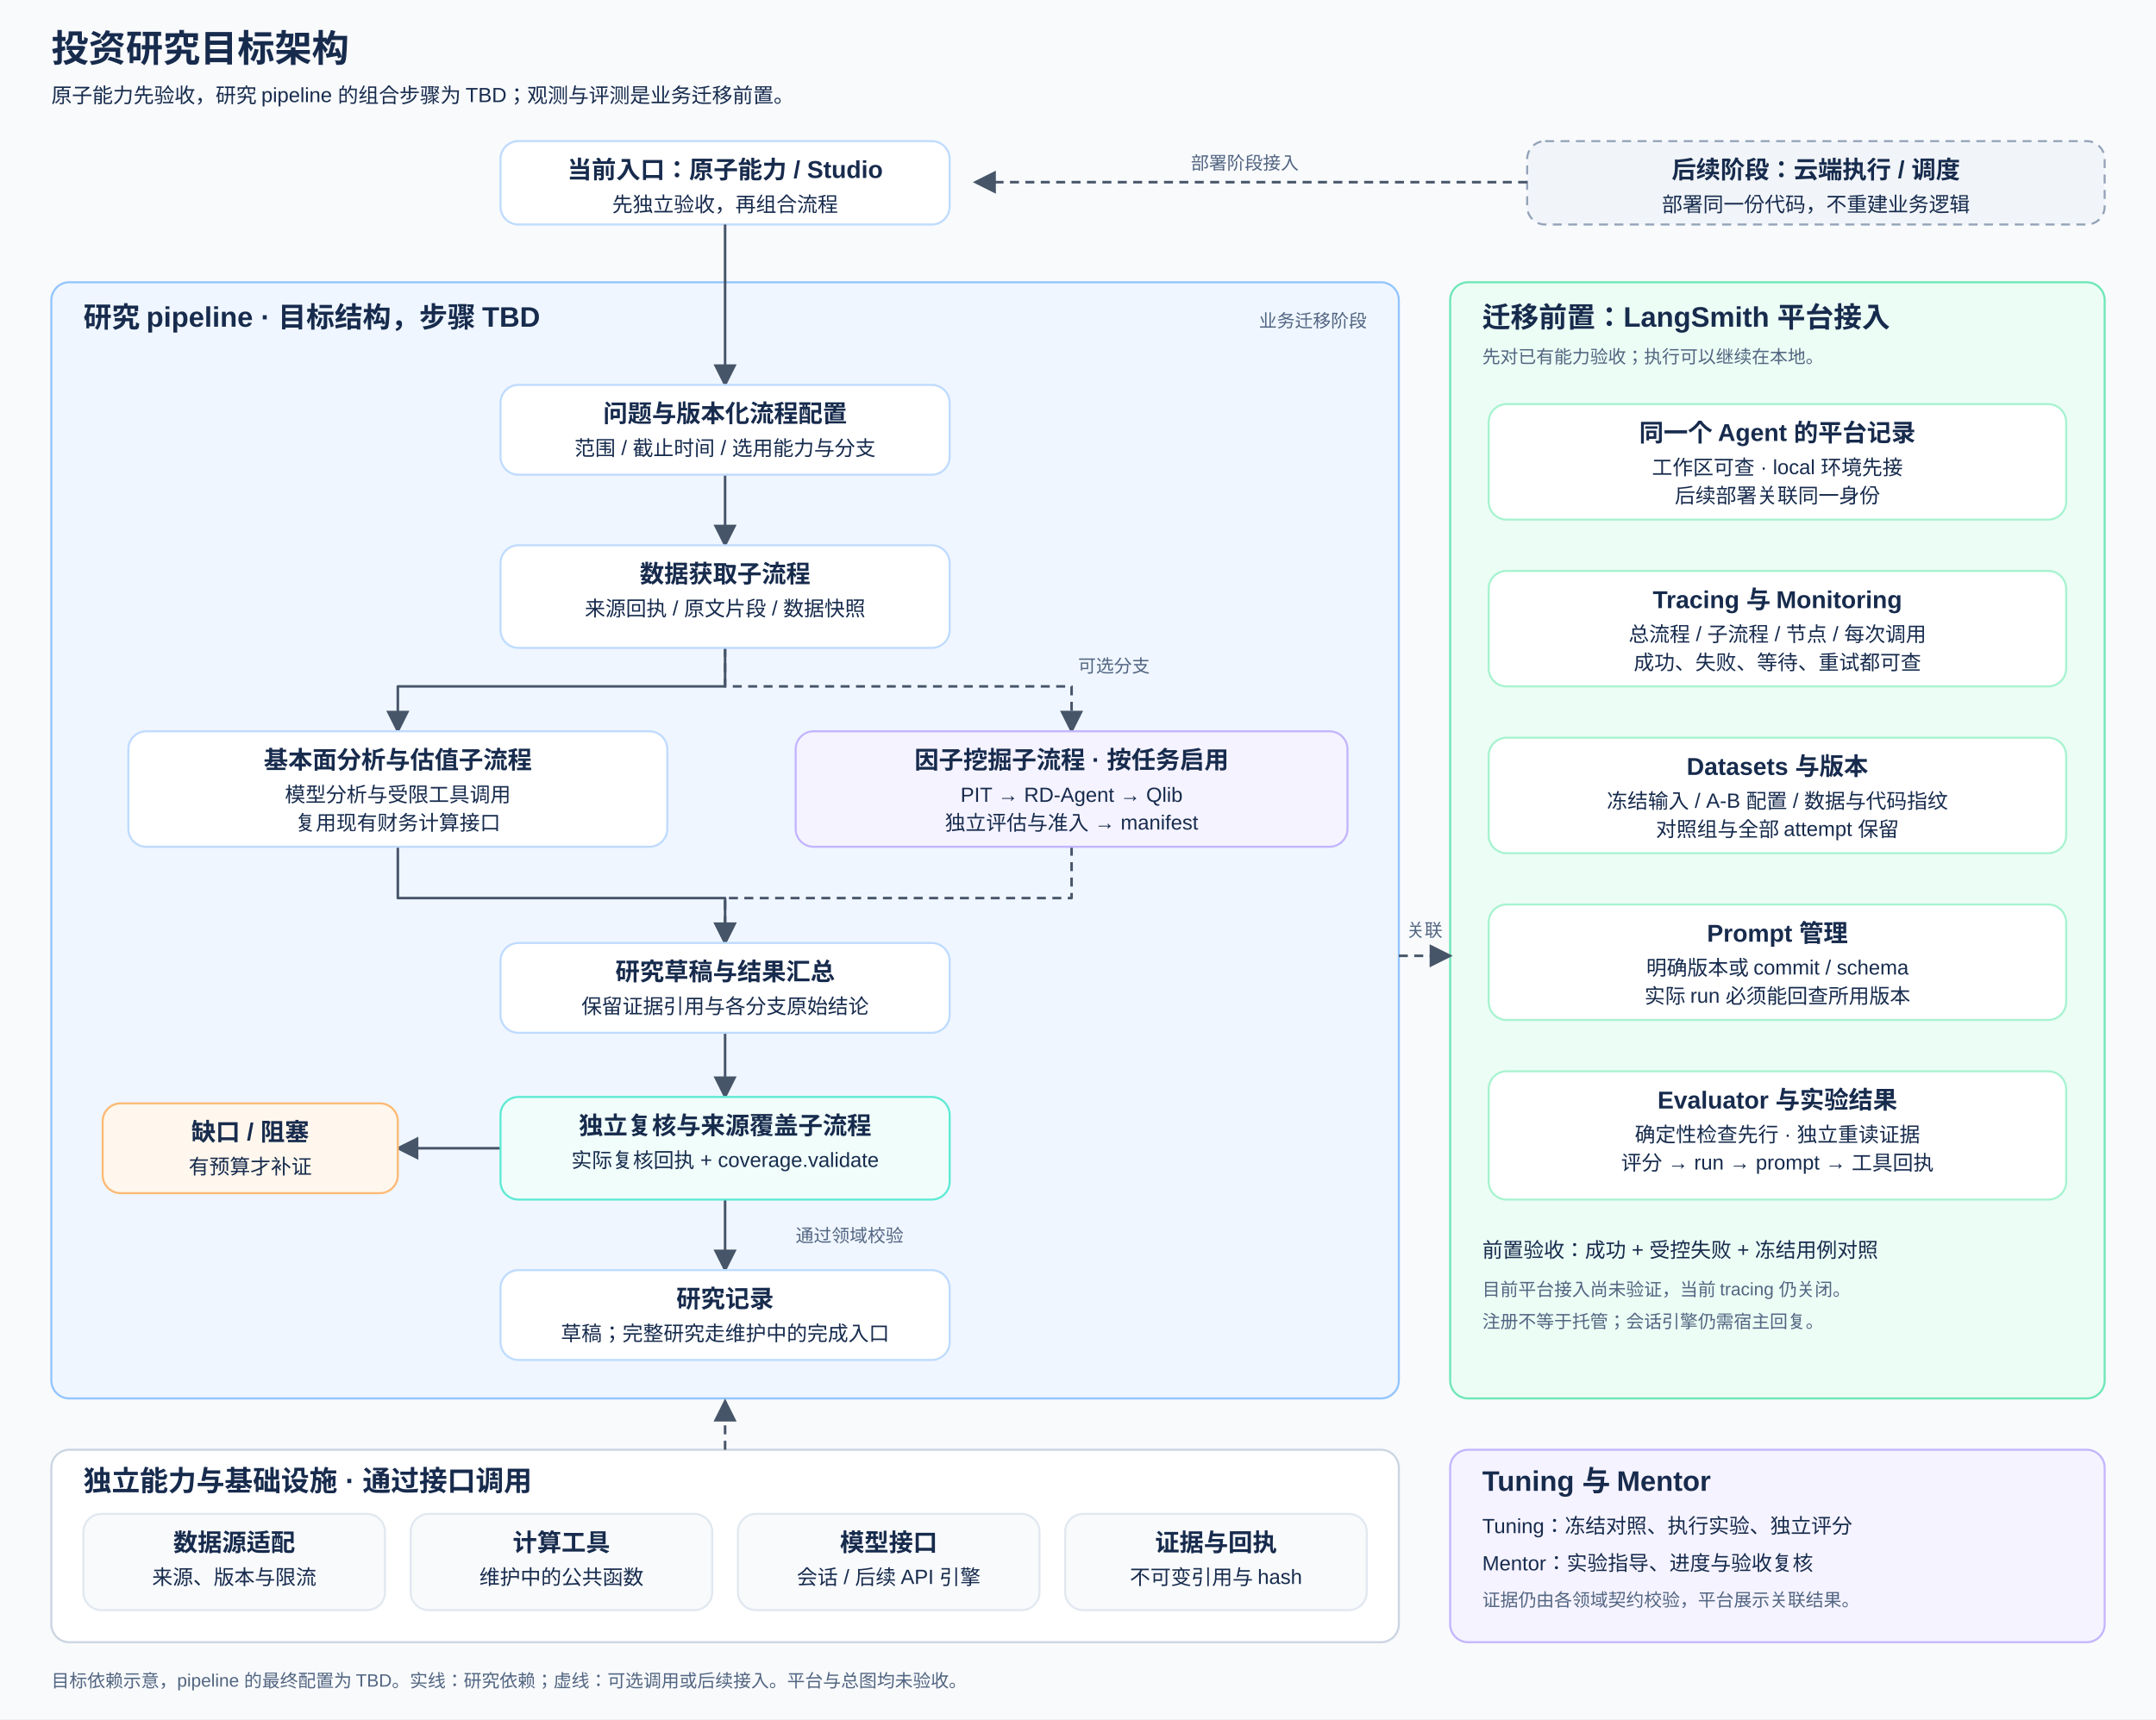
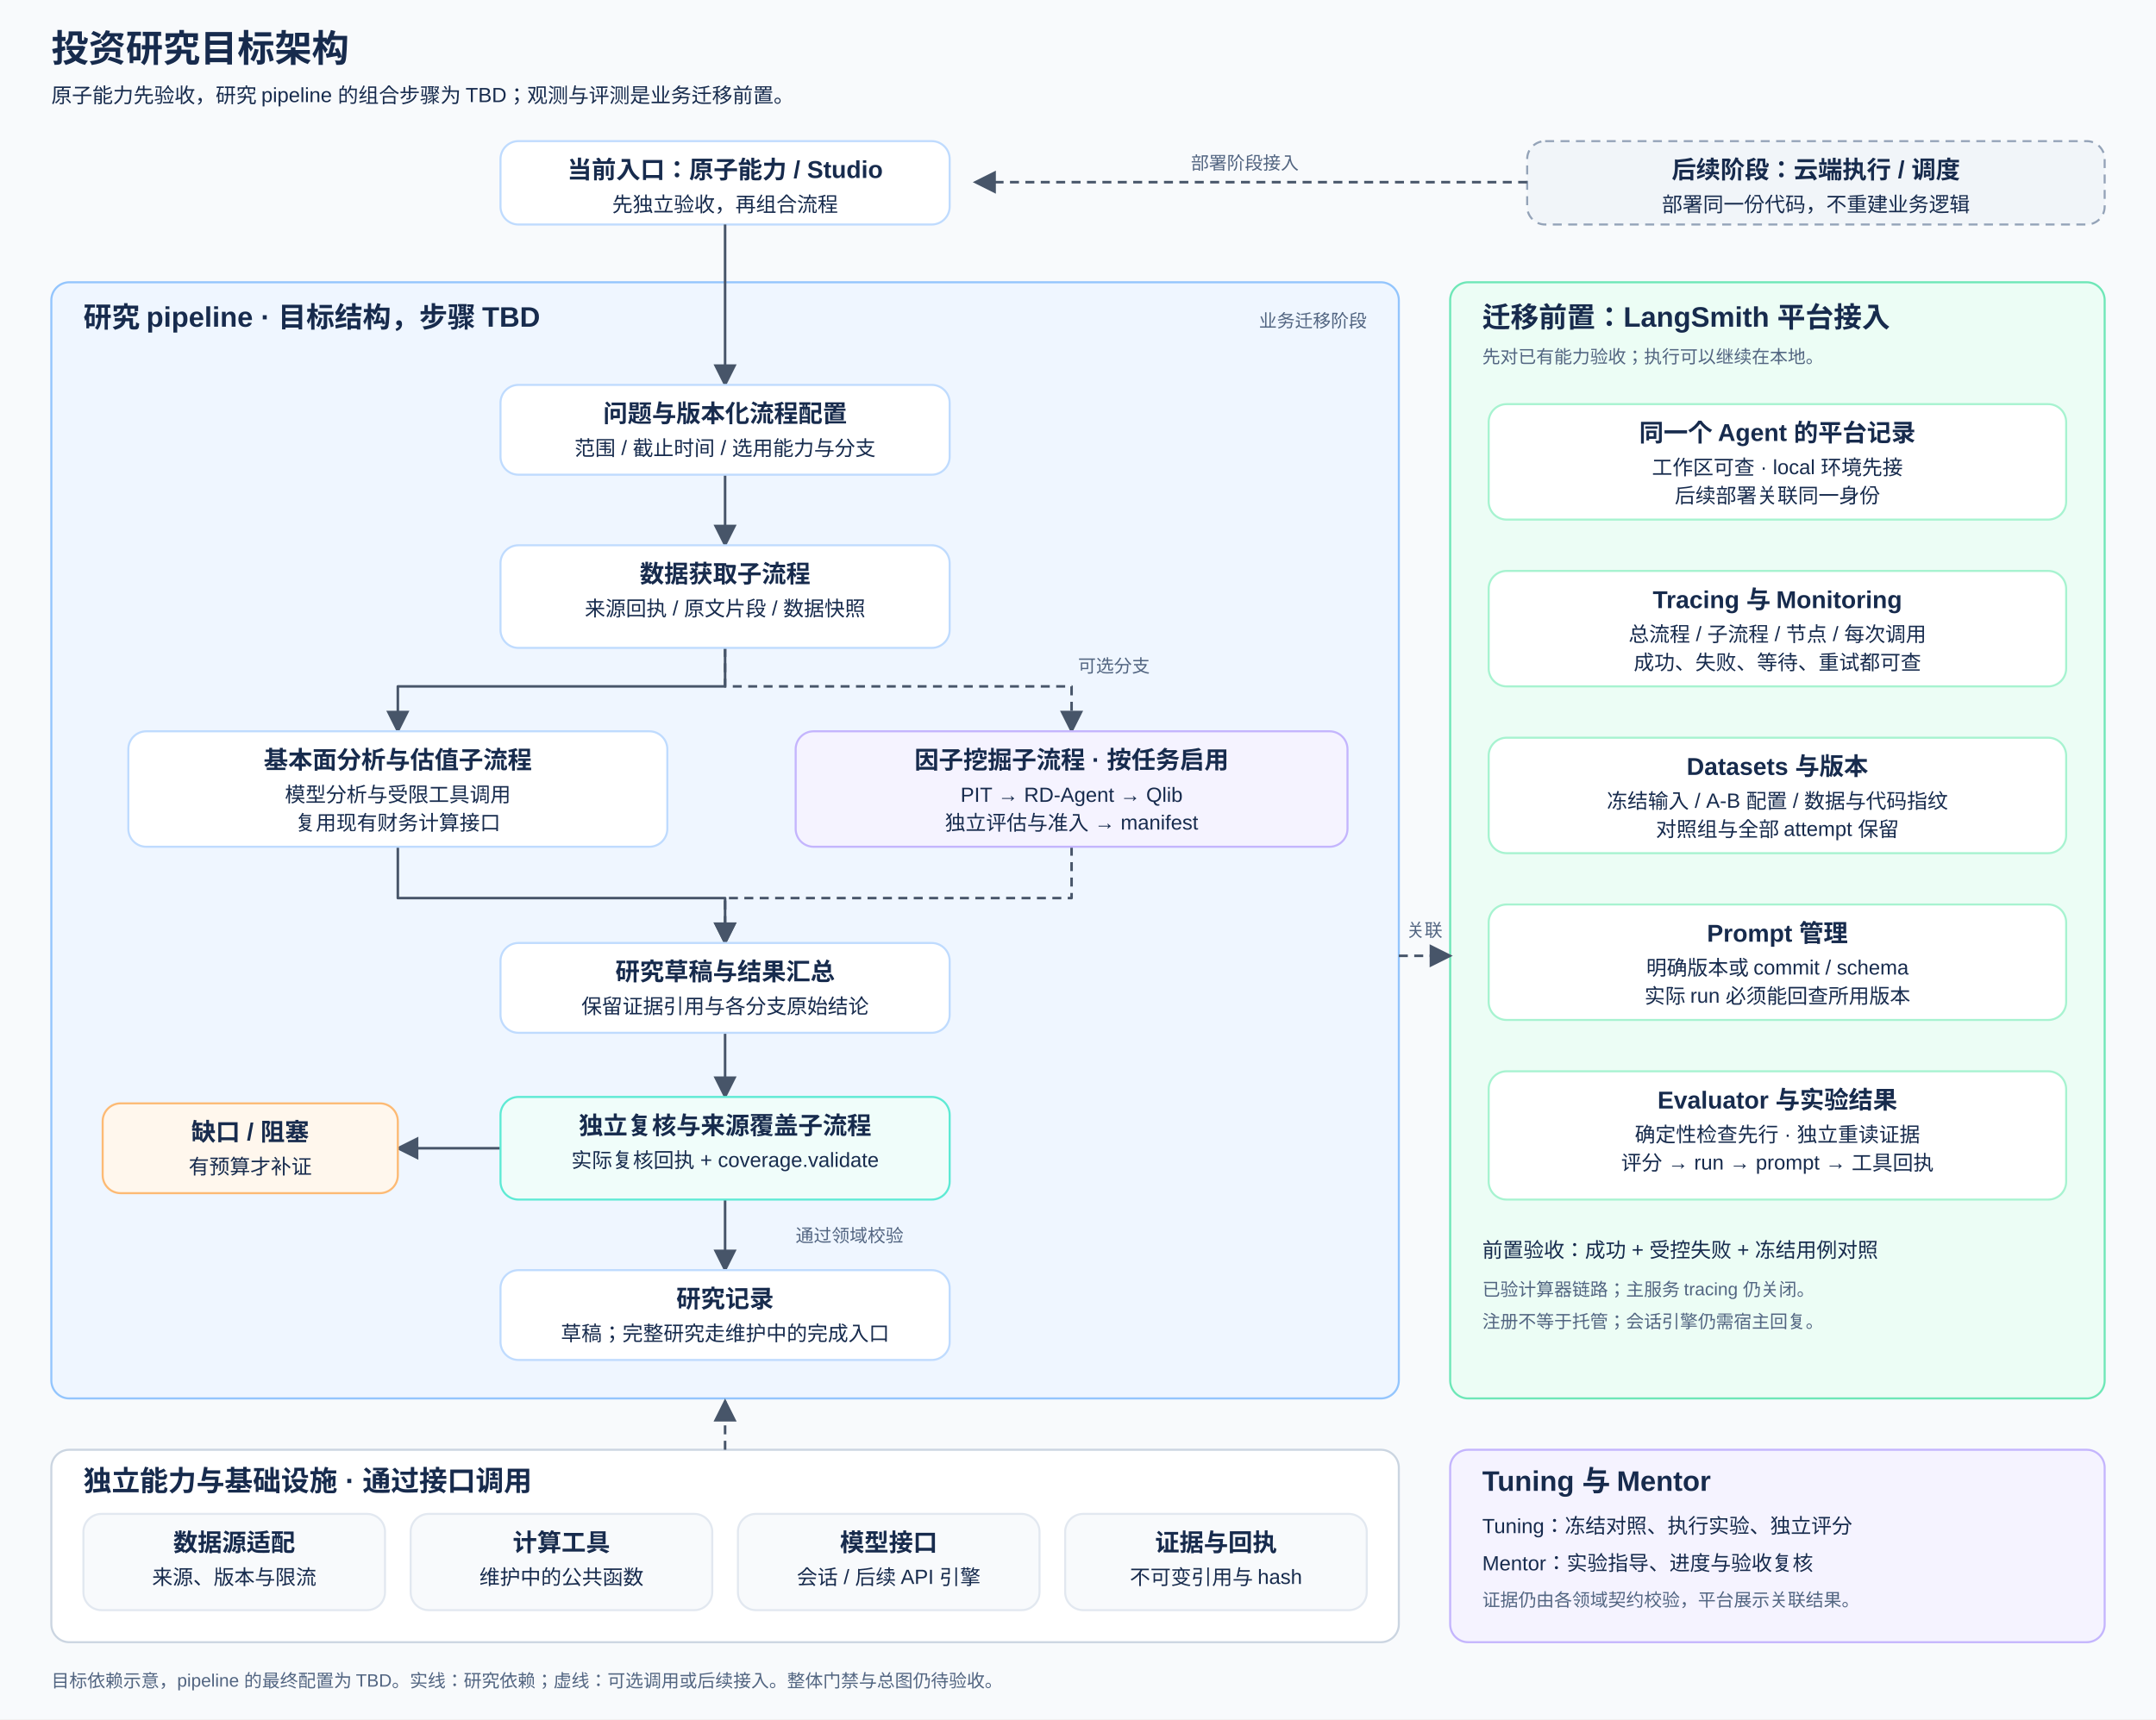
<svg xmlns="http://www.w3.org/2000/svg" width="1680" height="1340" viewBox="0 0 1680 1340" role="img" aria-labelledby="title desc">
  <defs>
    <marker id="arrow" markerWidth="9" markerHeight="9" refX="8" refY="4.5" orient="auto">
      <path d="M0,0 L9,4.5 L0,9 Z" fill="#475569" />
    </marker>
  </defs>
  <style>text{font-family:"PingFang SC","Microsoft YaHei",Arial,sans-serif;fill:#172b4d} .title{font-size:29px;font-weight:700} .heading{font-size:22px;font-weight:700} .label{font-size:19px;font-weight:600} .body{font-size:16px} .small{font-size:14px;fill:#526581} .edge{fill:none;stroke:#475569;stroke-width:2;stroke-linejoin:round;marker-end:url(#arrow)} .optional{stroke-dasharray:7 5} .muted{fill:#64748b}</style>
  <rect width="1680" height="1340" fill="#f8fafc" />
  <text x="40" y="48" class="title" text-anchor="start">投资研究目标架构</text>
  <text x="40" y="80" class="body" text-anchor="start">原子能力先验收，研究 pipeline 的组合步骤为 TBD；观测与评测是业务迁移前置。</text>
  <rect x="390" y="110" width="350" height="65" rx="14" fill="#fff" stroke="#bfdbfe" stroke-width="1.6" />
  <text x="565.0" y="139" class="label" text-anchor="middle">当前入口：原子能力 / Studio</text>
  <text x="565.0" y="165" class="body" text-anchor="middle">先独立验收，再组合流程</text>
  <rect x="1190" y="110" width="450" height="65" rx="14" fill="#f1f5f9" stroke="#94a3b8" stroke-width="1.6" stroke-dasharray="7 5" />
  <text x="1415.0" y="139" class="label" text-anchor="middle">后续阶段：云端执行 / 调度</text>
  <text x="1415.0" y="165" class="body" text-anchor="middle">部署同一份代码，不重建业务逻辑</text>
  <path d="M1190 142 H760" class="edge optional" />
  <text x="970" y="132" class="small" text-anchor="middle">部署阶段接入</text>
  <rect x="40" y="220" width="1050" height="870" rx="14" fill="#eff6ff" stroke="#93c5fd" stroke-width="1.6" />
  <text x="65" y="255" class="heading" text-anchor="start">研究 pipeline · 目标结构，步骤 TBD</text>
  <text x="1065" y="255" class="small" text-anchor="end">业务迁移阶段</text>
  <rect x="1130" y="220" width="510" height="870" rx="14" fill="#ecfdf5" stroke="#6ee7b7" stroke-width="1.6" />
  <text x="1155" y="255" class="heading" text-anchor="start">迁移前置：LangSmith 平台接入</text>
  <text x="1155" y="283" class="small" text-anchor="start">先对已有能力验收；执行可以继续在本地。</text>
  <path d="M565 175 V300" class="edge" />
  <path d="M565 370 V425" class="edge" />
  <path d="M565 505 V535 H310 V570" class="edge" />
  <path d="M565 505 V535 H835 V570" class="edge optional" />
  <path d="M310 660 V700 H565 V735" class="edge" />
  <path d="M835 660 V700 H565 V735" class="edge optional" />
  <path d="M565 805 V855" class="edge" />
  <path d="M565 935 V990" class="edge" />
  <path d="M390 895 H310" class="edge" />
  <rect x="390" y="300" width="350" height="70" rx="14" fill="#fff" stroke="#bfdbfe" stroke-width="1.6" />
  <text x="565.0" y="329" class="label" text-anchor="middle">问题与版本化流程配置</text>
  <text x="565.0" y="355" class="body" text-anchor="middle">范围 / 截止时间 / 选用能力与分支</text>
  <rect x="390" y="425" width="350" height="80" rx="14" fill="#fff" stroke="#bfdbfe" stroke-width="1.6" />
  <text x="565.0" y="454" class="label" text-anchor="middle">数据获取子流程</text>
  <text x="565.0" y="480" class="body" text-anchor="middle">来源回执 / 原文片段 / 数据快照</text>
  <rect x="100" y="570" width="420" height="90" rx="14" fill="#fff" stroke="#bfdbfe" stroke-width="1.6" />
  <text x="310.0" y="599" class="label" text-anchor="middle">基本面分析与估值子流程</text>
  <text x="310.0" y="625" class="body" text-anchor="middle">模型分析与受限工具调用</text>
  <text x="310.0" y="647" class="body" text-anchor="middle">复用现有财务计算接口</text>
  <rect x="620" y="570" width="430" height="90" rx="14" fill="#f5f3ff" stroke="#c4b5fd" stroke-width="1.6" />
  <text x="835.0" y="599" class="label" text-anchor="middle">因子挖掘子流程 · 按任务启用</text>
  <text x="835.0" y="625" class="body" text-anchor="middle">PIT → RD-Agent → Qlib</text>
  <text x="835.0" y="647" class="body" text-anchor="middle">独立评估与准入 → manifest</text>
  <text x="868" y="524" class="small" text-anchor="middle">可选分支</text>
  <rect x="390" y="735" width="350" height="70" rx="14" fill="#fff" stroke="#bfdbfe" stroke-width="1.6" />
  <text x="565.0" y="764" class="label" text-anchor="middle">研究草稿与结果汇总</text>
  <text x="565.0" y="790" class="body" text-anchor="middle">保留证据引用与各分支原始结论</text>
  <rect x="390" y="855" width="350" height="80" rx="14" fill="#f0fdfa" stroke="#5eead4" stroke-width="1.6" />
  <text x="565.0" y="884" class="label" text-anchor="middle">独立复核与来源覆盖子流程</text>
  <text x="565.0" y="910" class="body" text-anchor="middle">实际复核回执 + coverage.validate</text>
  <rect x="80" y="860" width="230" height="70" rx="14" fill="#fff7ed" stroke="#fdba74" stroke-width="1.6" />
  <text x="195.0" y="889" class="label" text-anchor="middle">缺口 / 阻塞</text>
  <text x="195.0" y="915" class="body" text-anchor="middle">有预算才补证</text>
  <rect x="390" y="990" width="350" height="70" rx="14" fill="#fff" stroke="#bfdbfe" stroke-width="1.6" />
  <text x="565.0" y="1019" class="label" text-anchor="middle">研究记录</text>
  <text x="565.0" y="1045" class="body" text-anchor="middle">草稿；完整研究走维护中的完成入口</text>
  <text x="620" y="968" class="small" text-anchor="start">通过领域校验</text>
  <path d="M1090 745 H1130" class="edge optional" />
  <text x="1110" y="730" class="small" text-anchor="middle">关联</text>
  <rect x="1160" y="315" width="450" height="90" rx="14" fill="#fff" stroke="#a7f3d0" stroke-width="1.6" />
  <text x="1385.0" y="344" class="label" text-anchor="middle">同一个 Agent 的平台记录</text>
  <text x="1385.0" y="370" class="body" text-anchor="middle">工作区可查 · local 环境先接</text>
  <text x="1385.0" y="392" class="body" text-anchor="middle">后续部署关联同一身份</text>
  <rect x="1160" y="445" width="450" height="90" rx="14" fill="#fff" stroke="#a7f3d0" stroke-width="1.6" />
  <text x="1385.0" y="474" class="label" text-anchor="middle">Tracing 与 Monitoring</text>
  <text x="1385.0" y="500" class="body" text-anchor="middle">总流程 / 子流程 / 节点 / 每次调用</text>
  <text x="1385.0" y="522" class="body" text-anchor="middle">成功、失败、等待、重试都可查</text>
  <rect x="1160" y="575" width="450" height="90" rx="14" fill="#fff" stroke="#a7f3d0" stroke-width="1.6" />
  <text x="1385.0" y="604" class="label" text-anchor="middle">Datasets 与版本</text>
  <text x="1385.0" y="630" class="body" text-anchor="middle">冻结输入 / A-B 配置 / 数据与代码指纹</text>
  <text x="1385.0" y="652" class="body" text-anchor="middle">对照组与全部 attempt 保留</text>
  <rect x="1160" y="705" width="450" height="90" rx="14" fill="#fff" stroke="#a7f3d0" stroke-width="1.6" />
  <text x="1385.0" y="734" class="label" text-anchor="middle">Prompt 管理</text>
  <text x="1385.0" y="760" class="body" text-anchor="middle">明确版本或 commit / schema</text>
  <text x="1385.0" y="782" class="body" text-anchor="middle">实际 run 必须能回查所用版本</text>
  <rect x="1160" y="835" width="450" height="100" rx="14" fill="#fff" stroke="#a7f3d0" stroke-width="1.6" />
  <text x="1385.0" y="864" class="label" text-anchor="middle">Evaluator 与实验结果</text>
  <text x="1385.0" y="890" class="body" text-anchor="middle">确定性检查先行 · 独立重读证据</text>
  <text x="1385.0" y="912" class="body" text-anchor="middle">评分 → run → prompt → 工具回执</text>
  <text x="1155" y="980" class="body" text-anchor="start">前置验收：成功 + 受控失败 + 冻结用例对照</text>
-   <text x="1155" y="1010" class="small" text-anchor="start">目前平台接入尚未验证，当前 tracing 仍关闭。</text>
+   <text x="1155" y="1010" class="small" text-anchor="start">已验计算器链路；主服务 tracing 仍关闭。</text>
  <text x="1155" y="1035" class="small" text-anchor="start">注册不等于托管；会话引擎仍需宿主回复。</text>
  <rect x="40" y="1130" width="1050" height="150" rx="14" fill="#fff" stroke="#cbd5e1" stroke-width="1.6" />
  <text x="65" y="1162" class="heading" text-anchor="start">独立能力与基础设施 · 通过接口调用</text>
  <rect x="65" y="1180" width="235" height="75" rx="14" fill="#f8fafc" stroke="#e2e8f0" stroke-width="1.6" />
  <text x="182.5" y="1209" class="label" text-anchor="middle">数据源适配</text>
  <text x="182.5" y="1235" class="body" text-anchor="middle">来源、版本与限流</text>
  <rect x="320" y="1180" width="235" height="75" rx="14" fill="#f8fafc" stroke="#e2e8f0" stroke-width="1.6" />
  <text x="437.5" y="1209" class="label" text-anchor="middle">计算工具</text>
  <text x="437.5" y="1235" class="body" text-anchor="middle">维护中的公共函数</text>
  <rect x="575" y="1180" width="235" height="75" rx="14" fill="#f8fafc" stroke="#e2e8f0" stroke-width="1.6" />
  <text x="692.5" y="1209" class="label" text-anchor="middle">模型接口</text>
  <text x="692.5" y="1235" class="body" text-anchor="middle">会话 / 后续 API 引擎</text>
  <rect x="830" y="1180" width="235" height="75" rx="14" fill="#f8fafc" stroke="#e2e8f0" stroke-width="1.6" />
  <text x="947.5" y="1209" class="label" text-anchor="middle">证据与回执</text>
  <text x="947.5" y="1235" class="body" text-anchor="middle">不可变引用与 hash</text>
  <path d="M565 1130 V1092" class="edge optional" />
  <rect x="1130" y="1130" width="510" height="150" rx="14" fill="#f5f3ff" stroke="#c4b5fd" stroke-width="1.6" />
  <text x="1155" y="1162" class="heading" text-anchor="start">Tuning 与 Mentor</text>
  <text x="1155" y="1195" class="body" text-anchor="start">Tuning：冻结对照、执行实验、独立评分</text>
  <text x="1155" y="1224" class="body" text-anchor="start">Mentor：实验指导、进度与验收复核</text>
  <text x="1155" y="1252" class="small" text-anchor="start">证据仍由各领域契约校验，平台展示关联结果。</text>
-   <text x="40" y="1315" class="small" text-anchor="start">目标依赖示意，pipeline 的最终配置为 TBD。实线：研究依赖；虚线：可选调用或后续接入。平台与总图均未验收。</text>
+   <text x="40" y="1315" class="small" text-anchor="start">目标依赖示意，pipeline 的最终配置为 TBD。实线：研究依赖；虚线：可选调用或后续接入。整体门禁与总图仍待验收。</text>
</svg>
